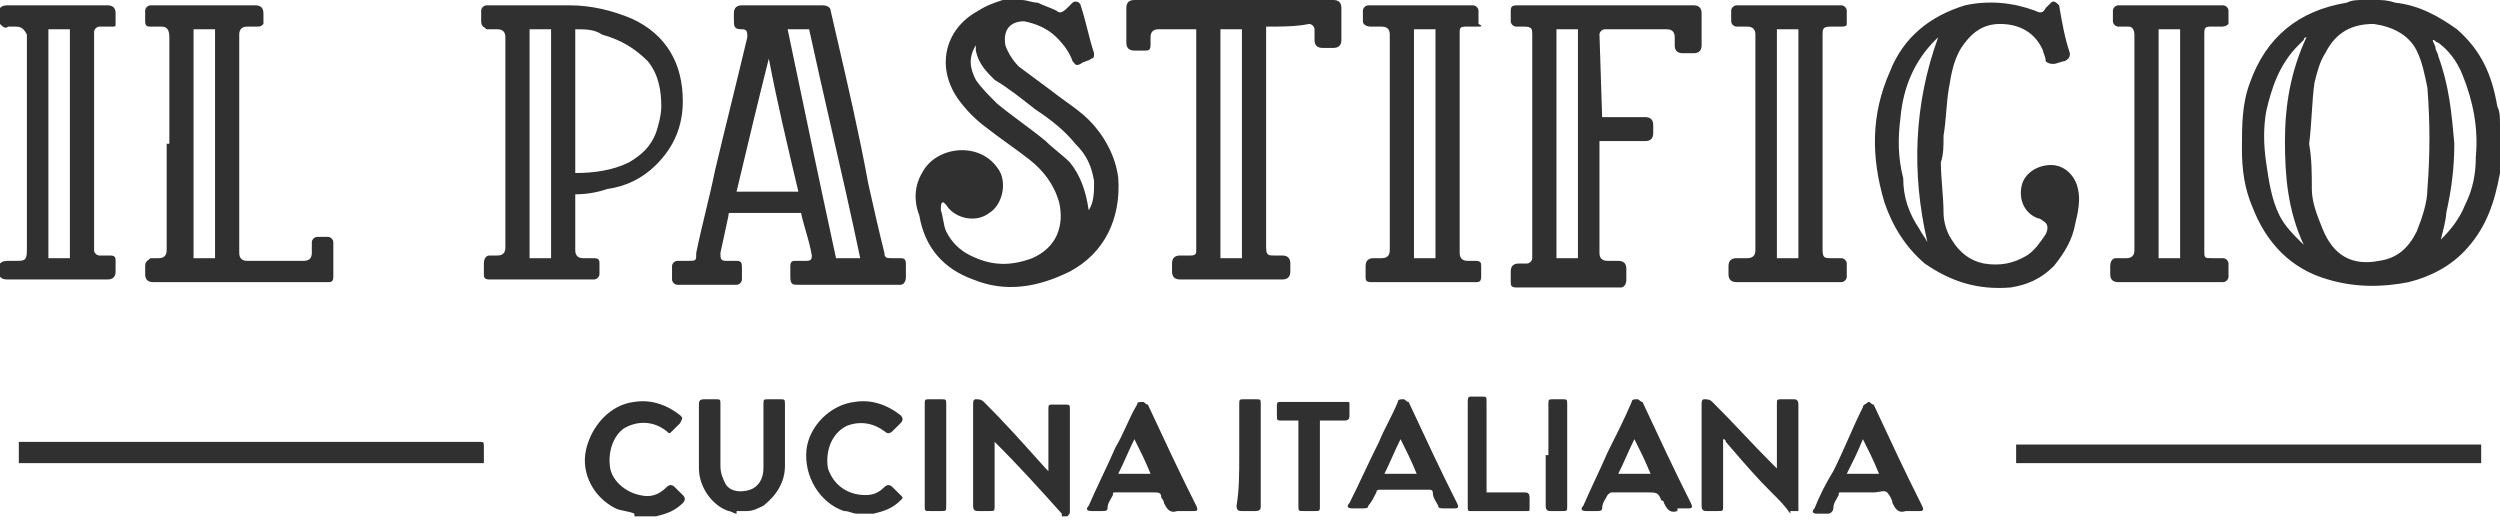
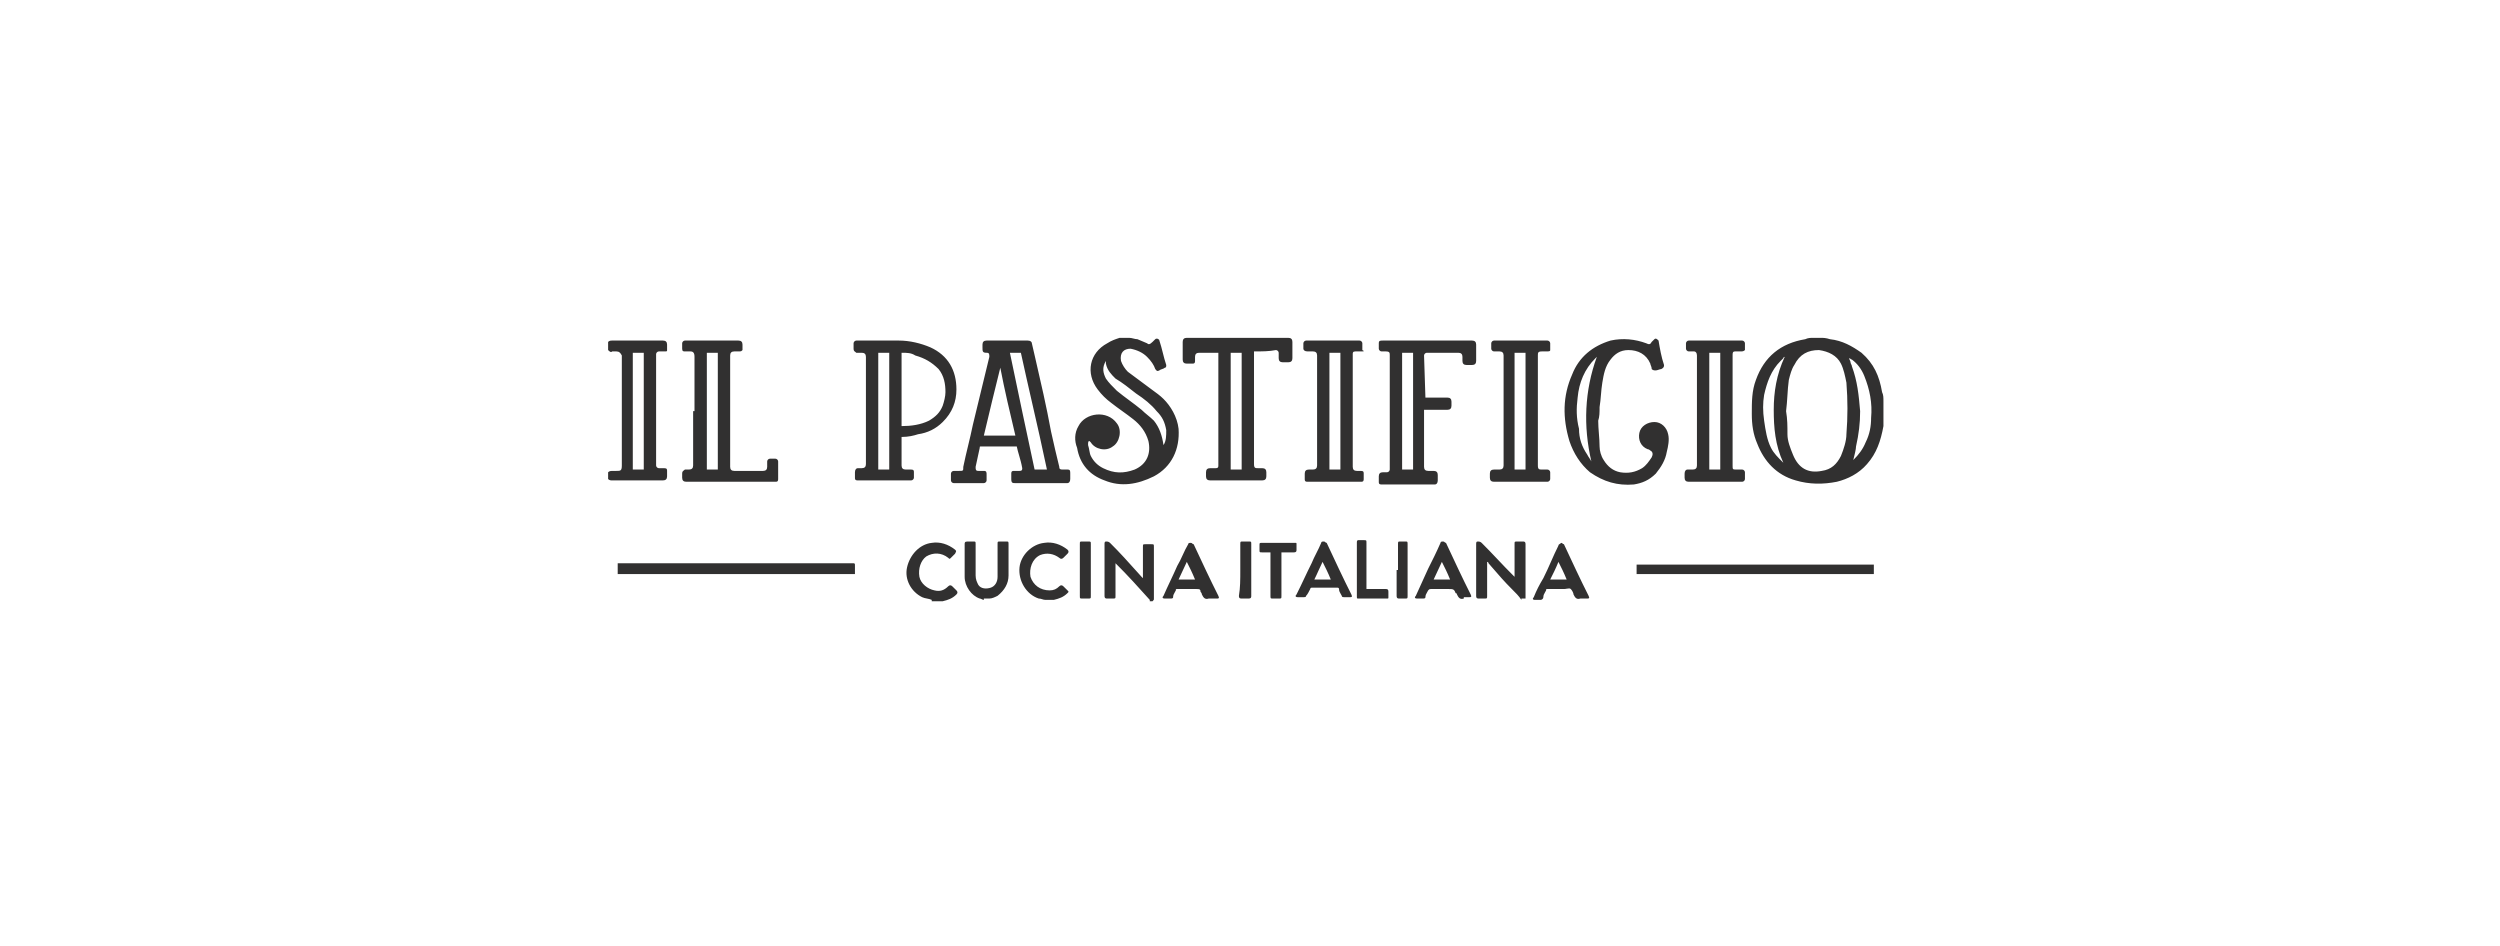
- <svg xmlns="http://www.w3.org/2000/svg" width="151" height="32" viewBox="0 0 151 32" fill="none">
-   <path fill-rule="evenodd" clip-rule="evenodd" d="M62.186 0.08C62.024 0.04 61.861 0 61.699 0H60.725H60.562C60.075 0.161 59.588 0.322 59.101 0.643C56.99 1.768 56.503 4.18 57.965 6.109C58.452 6.752 58.939 7.234 59.588 7.717C59.994 8.038 60.441 8.36 60.887 8.681C61.334 9.003 61.78 9.324 62.186 9.646C62.998 10.289 63.647 11.093 63.972 12.218C64.297 13.665 63.81 14.951 62.348 15.594C61.049 16.076 59.913 16.076 58.614 15.433C57.965 15.112 57.477 14.63 57.153 13.986C57.065 13.812 57.024 13.591 56.98 13.348C56.943 13.143 56.902 12.921 56.828 12.7C56.828 12.379 56.828 12.218 56.99 12.218L57.153 12.379C57.64 13.183 58.939 13.504 59.751 12.861C60.562 12.379 60.887 10.932 60.238 10.128C59.101 8.52 56.503 8.842 55.691 10.45C55.204 11.254 55.204 12.218 55.529 13.022C55.854 14.951 56.99 16.237 58.776 16.88C60.725 17.684 62.673 17.363 64.621 16.398C66.732 15.273 67.706 13.183 67.544 10.771C67.382 9.324 66.57 8.038 65.758 7.234C65.347 6.827 64.87 6.484 64.37 6.124C64.08 5.916 63.783 5.702 63.485 5.466L61.536 4.019C61.212 3.698 60.887 3.215 60.725 2.733C60.562 1.768 61.049 1.286 61.861 1.286C62.673 1.447 63.322 1.768 63.81 2.251C64.297 2.733 64.621 3.215 64.784 3.698C64.819 3.733 64.847 3.768 64.872 3.8C64.962 3.913 65.017 3.984 65.271 3.858C65.352 3.778 65.474 3.738 65.596 3.698C65.717 3.657 65.839 3.617 65.92 3.537C66.083 3.537 66.083 3.376 66.083 3.215C65.92 2.733 65.799 2.251 65.677 1.768C65.555 1.286 65.433 0.804 65.271 0.322C65.271 0.161 64.946 0 64.784 0.161L64.459 0.482C64.134 0.804 63.972 0.804 63.81 0.643C63.647 0.563 63.444 0.482 63.241 0.402C63.038 0.322 62.835 0.241 62.673 0.161C62.511 0.161 62.348 0.121 62.186 0.08ZM66.083 10.932C66.083 11.575 66.083 12.218 65.758 12.7C65.596 11.575 65.271 10.61 64.621 9.807C64.378 9.565 64.134 9.364 63.891 9.164L63.891 9.163C63.647 8.963 63.404 8.762 63.16 8.52C62.673 8.119 62.186 7.757 61.699 7.395L61.699 7.395C61.212 7.033 60.725 6.672 60.238 6.27C59.751 5.787 59.263 5.305 58.939 4.823C58.614 4.18 58.452 3.537 58.939 2.733V3.055C59.101 3.858 59.588 4.341 60.075 4.823C60.887 5.305 61.699 5.948 62.511 6.591C63.485 7.234 64.297 7.877 64.946 8.681C65.596 9.324 65.92 9.967 66.083 10.932ZM151 10.45V9.485V7.556C151 7.074 151 6.752 150.838 6.431C150.513 4.501 149.863 3.055 148.402 1.768C147.266 0.965 146.129 0.322 144.668 0.161C144.181 0 143.856 0 143.531 0H142.719C142.395 0 142.07 0 141.745 0.161C138.823 0.643 136.874 2.251 135.9 4.984C135.413 6.27 135.413 7.556 135.413 9.003C135.413 10.289 135.575 11.414 136.062 12.54C136.874 14.63 138.335 16.237 140.609 16.88C142.232 17.363 143.856 17.363 145.48 17.041C146.778 16.719 148.077 16.076 149.052 14.951C150.188 13.665 150.675 12.218 151 10.45ZM139.634 11.414C139.634 10.45 139.634 9.646 139.472 8.681C139.551 8.058 139.591 7.436 139.631 6.831L139.631 6.83L139.631 6.83L139.631 6.83L139.631 6.829L139.631 6.829L139.631 6.828L139.631 6.828C139.673 6.185 139.713 5.563 139.797 4.984C139.959 4.341 140.121 3.698 140.446 3.215C141.096 1.929 142.07 1.447 143.369 1.447C144.505 1.608 145.48 2.09 145.967 3.055C146.291 3.698 146.454 4.501 146.616 5.305C146.778 7.395 146.778 9.324 146.616 11.414C146.616 12.218 146.291 13.183 145.967 13.986C145.48 14.951 144.83 15.594 143.694 15.755C142.07 16.076 140.933 15.433 140.284 13.826L140.284 13.826C139.959 13.022 139.634 12.218 139.634 11.414ZM148.889 12.379C148.564 13.183 148.077 13.826 147.428 14.469C147.59 13.826 147.753 13.183 147.753 12.861C148.077 11.414 148.24 10.128 148.24 8.681C148.077 6.752 147.915 5.144 147.266 3.376C147.266 3.296 147.225 3.215 147.184 3.135C147.144 3.055 147.103 2.974 147.103 2.894C147.103 2.813 147.063 2.733 147.022 2.653L147.022 2.653C146.981 2.572 146.941 2.492 146.941 2.411C147.022 2.411 147.063 2.452 147.103 2.492C147.144 2.532 147.184 2.572 147.266 2.572C147.915 3.055 148.402 3.698 148.727 4.501C149.376 6.109 149.701 7.717 149.539 9.485C149.539 10.45 149.376 11.414 148.889 12.379ZM138.011 8.52C138.011 10.61 138.173 12.7 139.147 14.79C138.498 14.147 138.011 13.665 137.686 13.022C137.199 12.057 137.037 10.932 136.874 9.807C136.712 8.681 136.712 7.717 136.874 6.752C137.199 5.305 137.686 3.858 138.823 2.733L139.147 2.411C139.147 2.251 139.31 2.251 139.31 2.251C138.335 4.341 138.011 6.431 138.011 8.52ZM-3.05176e-05 0.482C0.162 0.322 0.325 0.322 0.487 0.322H6.495C6.819 0.322 6.982 0.482 6.982 0.804V1.447C6.982 1.608 6.982 1.608 6.657 1.608H6.008C5.845 1.608 5.683 1.768 5.683 1.929V2.09V14.951V15.112C5.683 15.273 5.845 15.433 6.008 15.433H6.657C6.982 15.433 6.982 15.594 6.982 15.755V16.398C6.982 16.719 6.819 16.88 6.495 16.88H1.137H0.487C0.325 16.88 0.162 16.88 -3.05176e-05 16.719V15.916C0.162 15.755 0.325 15.755 0.649 15.755H0.974C1.461 15.755 1.624 15.755 1.624 15.112V12.218V2.09C1.461 1.768 1.299 1.608 0.974 1.608H0.487C0.325 1.768 0.162 1.608 -3.05176e-05 1.447V0.482ZM2.923 15.594H4.221V1.768H2.923V15.594ZM64.134 31.027L64.134 31.027V31.188H64.459C64.621 31.027 64.621 31.027 64.621 30.867V29.098V24.758C64.621 24.597 64.621 24.517 64.581 24.477C64.541 24.436 64.46 24.436 64.297 24.436H63.647C63.484 24.436 63.403 24.436 63.363 24.477C63.323 24.517 63.323 24.597 63.323 24.758V28.294V28.455L63.16 28.294L62.771 27.861L62.771 27.861C61.63 26.588 60.593 25.431 59.426 24.275C59.264 24.115 59.101 24.115 58.939 24.115C58.776 24.115 58.776 24.275 58.776 24.436V28.134V30.545C58.776 30.867 58.939 30.867 59.101 30.867H59.751C60.075 30.867 60.075 30.867 60.075 30.545V27.008V26.687C61.537 28.134 62.835 29.581 64.134 31.027ZM108.135 31.027C107.811 30.545 107.486 30.224 106.999 29.741C106.148 28.899 105.422 28.057 104.603 27.108L104.603 27.108L104.348 26.813L104.239 26.687C104.239 26.687 104.239 26.526 104.076 26.526V26.687V30.545C104.076 30.705 104.076 30.786 104.036 30.826C103.996 30.867 103.914 30.867 103.752 30.867H103.102C102.94 30.867 102.777 30.867 102.777 30.545V28.134V24.436C102.777 24.275 102.777 24.115 102.94 24.115C103.102 24.115 103.264 24.115 103.427 24.275C104.076 24.918 104.685 25.561 105.294 26.204L105.294 26.204C105.903 26.848 106.512 27.491 107.161 28.134L107.324 28.294V27.973V24.436C107.324 24.115 107.324 24.115 107.648 24.115H108.298C108.46 24.115 108.623 24.115 108.623 24.436V30.545V30.867H108.135V31.027ZM44.245 30.947C44.326 30.987 44.407 31.027 44.488 31.027V30.867H45.138C45.462 30.867 45.787 30.706 46.112 30.545C46.924 29.902 47.411 29.098 47.411 28.134V25.079V24.436C47.411 24.276 47.411 24.195 47.37 24.155C47.33 24.115 47.249 24.115 47.086 24.115H46.437C46.274 24.115 46.192 24.115 46.152 24.155C46.112 24.195 46.112 24.276 46.112 24.436V28.294C46.112 28.938 45.787 29.42 45.3 29.581C44.813 29.741 44.163 29.741 43.839 29.259C43.676 28.938 43.514 28.616 43.514 28.134V24.436C43.514 24.276 43.514 24.195 43.474 24.155C43.433 24.115 43.352 24.115 43.189 24.115H42.54C42.215 24.115 42.215 24.275 42.215 24.436V28.294C42.215 29.42 43.027 30.545 44.001 30.867C44.082 30.867 44.163 30.907 44.245 30.947ZM51.795 31.027C51.632 31.027 51.511 30.987 51.389 30.947C51.267 30.907 51.145 30.867 50.983 30.867C49.522 30.384 48.547 28.777 48.71 27.169C48.872 25.722 50.171 24.436 51.632 24.275C52.606 24.114 53.581 24.436 54.392 25.079C54.555 25.24 54.555 25.401 54.392 25.561L53.905 26.044C53.743 26.204 53.581 26.204 53.418 26.044C52.769 25.561 51.957 25.401 51.145 25.722C50.171 26.204 49.846 27.33 50.009 28.294C50.333 29.259 51.145 29.902 52.282 29.902C52.769 29.902 53.093 29.741 53.418 29.42C53.581 29.259 53.743 29.259 53.905 29.42L54.392 29.902C54.474 29.982 54.514 30.023 54.514 30.063C54.514 30.103 54.474 30.143 54.392 30.224C53.905 30.706 53.418 30.867 52.769 31.027H52.606H51.795ZM37.75 30.867C37.953 30.907 38.156 30.947 38.318 31.027V31.188H39.455H39.617C40.267 31.027 40.754 30.867 41.241 30.384C41.403 30.224 41.403 30.063 41.241 29.902L40.754 29.42C40.591 29.259 40.429 29.259 40.267 29.42C39.779 29.902 39.292 30.063 38.643 29.902C37.831 29.741 37.019 29.098 36.857 28.294C36.695 27.33 37.019 26.365 37.669 25.883C38.481 25.401 39.455 25.401 40.267 26.044C40.429 26.204 40.429 26.204 40.591 26.044L41.078 25.561C41.173 25.374 41.213 25.296 41.197 25.231C41.185 25.185 41.146 25.146 41.078 25.079C40.267 24.436 39.292 24.114 38.318 24.275C36.857 24.436 35.72 25.722 35.396 27.169C35.071 28.616 35.883 30.063 37.182 30.706C37.344 30.786 37.547 30.826 37.75 30.867ZM48.385 12.861H45.3H44.163C44.001 12.861 44.001 12.861 44.001 13.022C43.92 13.424 43.839 13.785 43.758 14.147L43.758 14.147C43.676 14.509 43.595 14.871 43.514 15.273C43.514 15.594 43.514 15.755 43.839 15.755H44.488C44.813 15.755 44.813 15.916 44.813 16.237V16.88C44.813 17.041 44.651 17.202 44.488 17.202H40.916C40.754 17.202 40.591 17.041 40.591 16.88V16.076C40.591 15.916 40.754 15.755 40.916 15.755H41.566C42.053 15.755 42.053 15.755 42.053 15.273C42.215 14.469 42.418 13.625 42.621 12.781C42.824 11.937 43.027 11.093 43.189 10.289C43.514 8.923 43.838 7.597 44.163 6.271L44.163 6.27C44.488 4.943 44.813 3.617 45.138 2.251C45.138 1.929 45.138 1.768 44.813 1.768C44.326 1.768 44.326 1.608 44.326 1.125V0.804C44.326 0.482 44.488 0.322 44.813 0.322H46.112H49.684C50.008 0.322 50.171 0.482 50.171 0.643C50.298 1.195 50.424 1.743 50.55 2.289L50.552 2.295L50.552 2.297L50.553 2.299C51.234 5.244 51.897 8.111 52.444 11.093C52.769 12.54 53.093 13.986 53.418 15.273C53.418 15.594 53.581 15.594 53.905 15.594H54.392C54.717 15.594 54.717 15.755 54.717 16.076V16.719C54.717 17.041 54.555 17.202 54.392 17.202H53.256H48.222C47.898 17.202 47.735 17.202 47.735 16.719V16.076C47.735 15.755 47.898 15.755 48.06 15.755H48.71C49.034 15.755 49.034 15.594 49.034 15.433C48.943 14.89 48.8 14.398 48.664 13.929L48.664 13.929C48.558 13.564 48.456 13.213 48.385 12.861ZM47.573 1.768C48.547 6.431 49.521 11.093 50.496 15.594H51.957C51.408 12.967 50.807 10.339 50.213 7.741L50.213 7.741L50.213 7.74L50.213 7.739L50.213 7.739L50.213 7.739L50.213 7.739L50.213 7.738L50.213 7.738L50.213 7.738L50.212 7.737C49.753 5.726 49.297 3.732 48.872 1.768H47.573ZM46.437 3.537C45.787 6.109 45.138 8.842 44.488 11.575H48.222C47.573 8.842 46.924 6.109 46.437 3.537ZM34.746 12.057V11.736C35.558 11.736 36.208 11.575 36.695 11.414C37.831 11.253 38.805 10.771 39.617 9.967C40.754 8.842 41.241 7.556 41.241 6.109C41.241 3.858 40.267 2.09 38.156 1.125C37.019 0.643 35.72 0.322 34.422 0.322H29.388C29.226 0.322 29.063 0.482 29.063 0.643V1.286C29.063 1.521 29.15 1.585 29.261 1.665C29.301 1.694 29.345 1.725 29.388 1.768H30.038C30.362 1.768 30.525 1.929 30.525 2.251V7.395V14.951C30.525 15.273 30.362 15.433 30.038 15.433H29.55C29.388 15.433 29.226 15.594 29.226 15.916V16.559C29.226 16.719 29.226 16.88 29.55 16.88H35.883C36.045 16.88 36.208 16.719 36.208 16.559V15.916C36.208 15.755 36.208 15.594 35.883 15.594H35.233C34.908 15.594 34.746 15.433 34.746 15.112V12.057ZM34.746 10.45V1.768C35.396 1.768 35.883 1.768 36.37 2.09C37.506 2.411 38.318 2.894 39.13 3.698C39.779 4.501 39.942 5.466 39.942 6.431C39.942 6.913 39.779 7.556 39.617 8.038C39.292 8.842 38.805 9.324 37.993 9.807C37.019 10.289 35.883 10.45 34.746 10.45ZM31.986 1.768H33.285V15.594H31.986V1.768ZM117.228 9.807C117.228 10.289 117.269 10.811 117.309 11.334L117.309 11.334C117.35 11.857 117.39 12.379 117.39 12.861C117.39 13.343 117.553 13.986 117.877 14.469C118.364 15.273 119.014 15.755 119.826 15.916C120.8 16.076 121.612 15.916 122.424 15.433C122.911 15.112 123.235 14.63 123.56 14.147L123.56 14.147C123.723 13.826 123.723 13.504 123.398 13.343C123.398 13.343 123.235 13.183 123.073 13.183C122.261 12.861 121.937 12.057 122.099 11.254C122.261 10.45 123.073 9.967 123.885 9.967C124.697 9.967 125.346 10.61 125.509 11.414C125.671 12.057 125.509 12.861 125.346 13.504C125.184 14.469 124.697 15.273 124.047 16.076C123.235 16.88 122.424 17.202 121.449 17.363C119.501 17.523 117.877 17.041 116.254 15.916C115.117 14.951 114.305 13.665 113.818 12.218C113.006 9.485 113.006 6.913 114.143 4.341C114.955 2.251 116.578 0.965 118.689 0.322C120.151 4.40544e-06 121.612 0.161 122.911 0.643C123.235 0.804 123.398 0.804 123.56 0.482L123.885 0.161C124.047 4.39946e-06 124.21 0.161 124.372 0.322C124.534 1.286 124.697 2.251 125.021 3.215C125.021 3.376 125.021 3.537 124.697 3.698C124.616 3.698 124.494 3.738 124.372 3.778C124.25 3.818 124.128 3.858 124.047 3.858C123.885 3.858 123.723 3.858 123.56 3.698C123.56 3.509 123.504 3.376 123.458 3.266C123.426 3.188 123.398 3.121 123.398 3.055C122.911 1.929 121.937 1.447 120.8 1.447C119.826 1.447 119.176 1.929 118.689 2.572C118.04 3.376 117.877 4.341 117.715 5.305C117.634 5.787 117.593 6.27 117.553 6.752L117.553 6.752C117.512 7.234 117.471 7.717 117.39 8.199C117.39 8.842 117.39 9.324 117.228 9.807ZM117.066 2.251L116.903 2.411C115.604 3.698 114.955 5.305 114.792 7.074C114.63 8.36 114.63 9.485 114.955 10.771C114.955 11.896 115.28 12.861 115.929 13.826C116.01 13.986 116.091 14.107 116.172 14.227L116.173 14.228L116.173 14.228C116.254 14.348 116.335 14.469 116.416 14.63C115.442 10.45 115.604 6.27 117.066 2.251ZM97.744 7.074H96.77L96.608 2.09C96.608 1.929 96.77 1.768 96.932 1.768H97.419H100.667C100.991 1.768 101.154 1.929 101.154 2.251V2.733C101.154 3.054 101.316 3.215 101.641 3.215H102.29C102.615 3.215 102.777 3.054 102.777 2.733V0.804C102.777 0.482 102.615 0.322 102.29 0.322H100.18H91.737C91.412 0.322 91.249 0.322 91.249 0.643V1.286C91.249 1.447 91.412 1.608 91.574 1.608H92.061C92.548 1.608 92.548 1.768 92.548 2.09V15.433V15.594C92.548 15.755 92.386 15.916 92.224 15.916H91.737C91.412 15.916 91.249 16.076 91.249 16.398V17.041C91.249 17.202 91.249 17.363 91.574 17.363H97.906C98.069 17.363 98.231 17.202 98.231 16.88V16.237C98.231 15.916 98.069 15.755 97.744 15.755H97.095C96.77 15.755 96.608 15.594 96.608 15.273V8.842V8.52H96.932H99.368C99.692 8.52 99.855 8.36 99.855 8.038V7.556C99.855 7.234 99.692 7.074 99.368 7.074H97.744ZM94.01 1.768H95.308V15.594H94.01V1.768ZM76.474 1.608V1.768V14.951C76.474 15.433 76.636 15.433 76.961 15.433H77.448C77.773 15.433 77.936 15.594 77.936 15.916V16.398C77.936 16.719 77.773 16.88 77.448 16.88H75.338H71.278C70.954 16.88 70.791 16.719 70.791 16.398V15.916C70.791 15.594 70.954 15.433 71.278 15.433H71.928C72.253 15.433 72.253 15.273 72.253 15.112V14.951V1.929V1.768H72.09H69.98C69.655 1.768 69.492 1.929 69.492 2.251V2.733C69.492 3.055 69.33 3.055 69.168 3.055H68.518C68.194 3.055 68.031 2.894 68.031 2.572V0.482C68.031 0.161 68.194 0 68.518 0H80.533C80.858 0 81.02 0.161 81.02 0.482V2.411C81.02 2.733 80.858 2.894 80.533 2.894H79.884C79.559 2.894 79.397 2.733 79.397 2.411V1.768C79.397 1.608 79.234 1.447 79.072 1.447C78.26 1.608 77.448 1.608 76.474 1.608ZM73.714 15.594H75.013V1.768H73.714V15.594ZM10.229 2.251V8.681H10.067V15.112C10.067 15.433 9.904 15.594 9.58 15.594H9.092C9.049 15.637 9.005 15.669 8.965 15.698C8.855 15.778 8.768 15.841 8.768 16.076V16.559C8.768 16.88 8.93 17.041 9.255 17.041H16.074H19.809C19.971 17.041 20.133 17.041 20.133 16.719V14.63C20.133 14.469 19.971 14.308 19.809 14.308H19.159C18.997 14.308 18.834 14.469 18.834 14.63V15.273C18.834 15.594 18.672 15.755 18.347 15.755H14.938C14.613 15.755 14.45 15.594 14.45 15.273V10.771V2.09C14.45 1.768 14.613 1.608 14.938 1.608H15.425C15.749 1.608 15.749 1.608 15.912 1.447V0.804C15.912 0.482 15.749 0.322 15.425 0.322H9.904H9.092C8.93 0.322 8.768 0.482 8.768 0.643V1.286C8.768 1.608 8.93 1.608 9.092 1.608H9.742C10.067 1.608 10.229 1.768 10.229 2.251ZM12.989 15.594H11.69V1.768H12.989V15.594ZM88.165 8.681V15.273C88.165 15.594 88.327 15.755 88.652 15.755H89.139C89.463 15.755 89.463 15.916 89.463 16.076V16.719C89.463 17.041 89.301 17.041 89.139 17.041H82.806C82.482 17.041 82.482 16.88 82.482 16.719V16.076C82.482 15.755 82.644 15.594 82.969 15.594H83.456C83.781 15.594 83.943 15.433 83.943 15.112V2.733V2.09C83.943 1.768 83.781 1.608 83.456 1.608H82.806C82.482 1.608 82.319 1.447 82.319 1.286V0.643C82.319 0.482 82.482 0.322 82.644 0.322H88.976C89.139 0.322 89.301 0.482 89.301 0.643V1.447C89.626 1.608 89.463 1.608 89.139 1.608H88.489C88.165 1.608 88.165 1.768 88.165 1.929V8.681ZM86.703 1.768H85.404V15.594H86.703V1.768ZM110.084 15.112V8.681V2.09C110.084 1.768 110.084 1.608 110.571 1.608H111.058C111.383 1.608 111.545 1.608 111.545 1.447V0.643C111.545 0.482 111.383 0.322 111.22 0.322H104.888C104.726 0.322 104.563 0.482 104.563 0.643V1.286C104.563 1.447 104.726 1.608 104.888 1.608H105.538C105.862 1.608 106.025 1.768 106.025 2.09V15.112C106.025 15.433 105.862 15.594 105.538 15.594H104.888C104.563 15.594 104.401 15.755 104.401 16.076V16.559C104.401 16.88 104.563 17.041 104.888 17.041H111.058H111.22C111.383 17.041 111.545 16.88 111.545 16.719V15.916C111.545 15.755 111.383 15.594 111.22 15.594H110.571C110.246 15.594 110.084 15.594 110.084 15.112ZM107.324 1.768H108.623V15.594H107.324V1.768ZM133.14 8.681V15.112C133.14 15.352 133.14 15.473 133.2 15.533C133.261 15.594 133.383 15.594 133.627 15.594H134.276C134.439 15.594 134.601 15.755 134.601 15.916V16.719C134.601 16.88 134.439 17.041 134.276 17.041H134.114H127.944C127.619 17.041 127.457 16.88 127.457 16.559V16.076C127.457 15.755 127.619 15.594 127.782 15.594H128.431C128.756 15.594 128.918 15.433 128.918 15.112V2.09C128.918 1.768 128.756 1.608 128.594 1.608H127.944C127.782 1.608 127.619 1.447 127.619 1.286V0.643C127.619 0.482 127.782 0.322 127.944 0.322H134.276C134.439 0.322 134.601 0.482 134.601 0.643V1.447C134.439 1.608 134.276 1.608 134.114 1.608H133.465C133.14 1.608 133.14 1.768 133.14 2.09V8.681ZM130.38 15.594H131.679V1.768H130.38V15.594ZM1.137 26.687V27.973H29.226V27.008C29.226 26.687 29.226 26.687 28.901 26.687H1.299H1.137ZM149.863 26.848H121.774V27.973H149.863V26.848ZM100.504 30.384C100.667 30.706 100.829 31.027 101.316 30.867V30.706H101.966C102.128 30.706 102.29 30.706 102.128 30.384C101.154 28.455 100.18 26.365 99.205 24.275C99.124 24.275 99.084 24.235 99.043 24.195C99.002 24.155 98.962 24.115 98.881 24.115C98.718 24.115 98.556 24.115 98.556 24.275C98.069 25.401 97.582 26.365 97.095 27.33L97.095 27.33C96.851 27.892 96.608 28.415 96.364 28.938C96.12 29.46 95.877 29.983 95.633 30.545C95.471 30.706 95.471 30.867 95.796 30.867H96.445C96.608 30.867 96.77 30.867 96.77 30.706C96.77 30.471 96.857 30.321 96.967 30.132C97.008 30.063 97.051 29.988 97.095 29.902C97.188 29.81 97.228 29.77 97.275 29.754C97.311 29.741 97.35 29.741 97.419 29.741H99.53C100.017 29.741 100.18 29.741 100.342 30.224C100.504 30.224 100.504 30.384 100.504 30.384ZM98.231 27.571C98.394 27.209 98.556 26.848 98.718 26.526C99.043 27.169 99.368 27.812 99.692 28.616H97.744C97.906 28.294 98.069 27.933 98.231 27.571ZM115.117 30.867C114.63 31.027 114.468 30.706 114.305 30.384C114.305 30.224 114.143 29.902 113.981 29.741C113.876 29.637 113.703 29.668 113.507 29.702C113.399 29.721 113.284 29.741 113.169 29.741H111.22C111.139 29.741 111.098 29.741 111.078 29.762C111.058 29.782 111.058 29.822 111.058 29.902C111.015 29.988 110.971 30.062 110.931 30.131L110.931 30.132L110.931 30.132L110.931 30.132C110.82 30.321 110.733 30.471 110.733 30.706C110.733 30.867 110.571 31.027 110.409 31.027H109.759C109.434 31.027 109.434 30.867 109.597 30.706C109.921 29.902 110.246 29.259 110.733 28.455C111.058 27.812 111.342 27.169 111.626 26.526L111.626 26.526C111.91 25.883 112.195 25.24 112.519 24.597C112.519 24.497 112.581 24.459 112.667 24.407C112.72 24.375 112.782 24.337 112.844 24.275C112.925 24.275 112.966 24.316 113.006 24.356C113.047 24.396 113.088 24.436 113.169 24.436C114.143 26.526 115.117 28.616 116.091 30.545C116.254 30.867 116.091 30.867 115.929 30.867H115.117ZM112.519 26.526C112.195 27.33 111.87 27.973 111.545 28.616L111.545 28.616H113.493C113.169 27.812 112.844 27.169 112.519 26.526ZM70.304 30.384C70.467 30.706 70.629 31.027 71.116 30.867H72.09C72.253 30.867 72.415 30.867 72.253 30.545C71.279 28.616 70.305 26.526 69.33 24.437L69.33 24.436C69.249 24.436 69.208 24.396 69.168 24.356C69.127 24.316 69.087 24.275 69.005 24.275C68.843 24.275 68.681 24.275 68.681 24.436C68.437 24.838 68.234 25.28 68.031 25.722C67.828 26.164 67.625 26.606 67.382 27.008C67.138 27.571 66.854 28.174 66.57 28.777C66.286 29.38 66.002 29.982 65.758 30.545C65.596 30.706 65.596 30.867 65.92 30.867H66.57C66.732 30.867 66.895 30.867 66.895 30.706C66.895 30.471 66.982 30.321 67.092 30.132C67.132 30.063 67.176 29.988 67.219 29.902C67.219 29.822 67.219 29.782 67.24 29.762C67.26 29.741 67.3 29.741 67.382 29.741H69.655C69.98 29.741 70.142 29.741 70.142 30.063C70.142 30.063 70.304 30.224 70.304 30.384ZM68.031 27.571C68.194 27.209 68.356 26.848 68.518 26.526C68.843 27.169 69.168 27.812 69.493 28.616H67.544C67.707 28.294 67.869 27.933 68.031 27.571ZM84.593 29.581H83.293C83.293 29.581 83.131 29.581 83.131 29.741L83.131 29.741C82.969 30.063 82.806 30.384 82.644 30.545C82.644 30.706 82.482 30.706 82.319 30.706H81.67C81.345 30.706 81.345 30.545 81.507 30.384C81.832 29.741 82.116 29.138 82.4 28.536C82.685 27.933 82.969 27.33 83.293 26.687C83.456 26.285 83.659 25.883 83.862 25.481L83.862 25.481C84.065 25.079 84.268 24.677 84.43 24.275C84.43 24.115 84.593 24.115 84.755 24.115C84.836 24.115 84.877 24.155 84.917 24.195C84.958 24.235 84.998 24.275 85.08 24.275L85.08 24.276C86.054 26.366 87.028 28.455 88.002 30.384C88.165 30.706 88.002 30.706 87.84 30.706H87.19C87.028 30.706 86.866 30.706 86.866 30.545C86.822 30.459 86.779 30.385 86.738 30.316L86.738 30.315L86.738 30.315C86.628 30.126 86.541 29.977 86.541 29.741C86.541 29.581 86.379 29.581 86.379 29.581H84.593ZM84.593 26.526C84.43 26.848 84.268 27.209 84.105 27.571C83.943 27.933 83.781 28.294 83.618 28.616H85.567C85.242 27.812 84.917 27.169 84.593 26.526L84.593 26.526ZM77.448 25.401H78.423V25.561V30.545C78.423 30.705 78.423 30.786 78.463 30.826C78.503 30.867 78.584 30.867 78.747 30.867H79.397C79.56 30.867 79.641 30.867 79.681 30.826C79.722 30.786 79.722 30.705 79.722 30.545V25.722V25.401H81.183C81.508 25.401 81.508 25.24 81.508 25.079V24.436C81.508 24.356 81.508 24.316 81.487 24.296C81.467 24.275 81.427 24.275 81.345 24.275H81.183H77.448C77.285 24.275 77.204 24.275 77.164 24.316C77.124 24.356 77.124 24.437 77.124 24.597V25.079C77.124 25.239 77.124 25.32 77.164 25.36C77.204 25.401 77.285 25.401 77.448 25.401ZM89.788 29.741H90.438H92.061C92.224 29.741 92.386 29.741 92.386 30.063V30.706C92.386 30.786 92.386 30.826 92.366 30.846C92.346 30.867 92.305 30.867 92.224 30.867H88.814C88.751 30.867 88.712 30.867 88.689 30.848C88.652 30.818 88.652 30.742 88.652 30.545V24.275C88.652 24.115 88.652 23.954 88.814 23.954H89.463C89.788 23.954 89.788 23.954 89.788 24.275V28.938V29.741ZM74.85 24.436V27.491V27.491C74.85 28.616 74.85 29.581 74.688 30.545C74.688 30.867 74.85 30.867 75.013 30.867H75.825C76.149 30.867 76.149 30.706 76.149 30.545V29.259V24.436C76.149 24.276 76.149 24.195 76.109 24.155C76.069 24.115 75.988 24.115 75.825 24.115H75.175C75.012 24.115 74.931 24.115 74.891 24.155C74.85 24.195 74.85 24.276 74.85 24.436ZM93.523 27.491V24.436C93.523 24.276 93.523 24.195 93.563 24.155C93.603 24.115 93.684 24.115 93.847 24.115H94.334C94.497 24.115 94.579 24.115 94.619 24.155C94.659 24.195 94.659 24.276 94.659 24.436V28.134V30.545C94.659 30.705 94.659 30.786 94.619 30.826C94.579 30.867 94.497 30.867 94.334 30.867H93.685C93.523 30.867 93.36 30.867 93.36 30.545V27.491H93.523ZM55.854 24.436V27.491V30.545C55.854 30.705 55.854 30.786 55.894 30.826C55.934 30.867 56.016 30.867 56.178 30.867H56.828C57.153 30.867 57.153 30.867 57.153 30.545V25.722V24.436C57.153 24.115 57.153 24.115 56.828 24.115H56.178C56.016 24.115 55.934 24.115 55.894 24.155C55.854 24.195 55.854 24.276 55.854 24.436Z" fill="#313030" />
+ <svg xmlns="http://www.w3.org/2000/svg" width="296" height="112" viewBox="0 0 296 112" fill="none">
+   <path fill-rule="evenodd" clip-rule="evenodd" d="M134.186 40.08C134.024 40.04 133.861 40 133.699 40H132.725H132.562C132.075 40.161 131.588 40.322 131.101 40.643C128.99 41.768 128.503 44.18 129.964 46.109C130.452 46.752 130.939 47.234 131.588 47.717C131.994 48.038 132.441 48.36 132.887 48.681C133.334 49.003 133.78 49.324 134.186 49.646C134.998 50.289 135.647 51.093 135.972 52.218C136.297 53.665 135.81 54.951 134.348 55.594C133.049 56.076 131.913 56.076 130.614 55.433C129.964 55.112 129.477 54.63 129.153 53.986C129.065 53.812 129.024 53.591 128.98 53.348C128.943 53.143 128.902 52.922 128.828 52.7C128.828 52.379 128.828 52.218 128.99 52.218L129.153 52.379C129.64 53.183 130.939 53.504 131.75 52.861C132.562 52.379 132.887 50.932 132.238 50.128C131.101 48.52 128.503 48.842 127.691 50.45C127.204 51.254 127.204 52.218 127.529 53.022C127.854 54.951 128.99 56.237 130.776 56.88C132.725 57.684 134.673 57.362 136.621 56.398C138.732 55.273 139.706 53.183 139.544 50.771C139.382 49.324 138.57 48.038 137.758 47.234C137.347 46.827 136.87 46.484 136.37 46.124C136.08 45.916 135.783 45.702 135.485 45.466L133.537 44.019C133.212 43.698 132.887 43.215 132.725 42.733C132.562 41.768 133.049 41.286 133.861 41.286C134.673 41.447 135.323 41.768 135.81 42.251C136.297 42.733 136.621 43.215 136.784 43.698C136.819 43.733 136.847 43.768 136.872 43.8C136.962 43.913 137.017 43.984 137.271 43.858C137.352 43.778 137.474 43.738 137.596 43.698C137.717 43.657 137.839 43.617 137.92 43.537C138.083 43.537 138.083 43.376 138.083 43.215C137.92 42.733 137.799 42.251 137.677 41.768C137.555 41.286 137.433 40.804 137.271 40.322C137.271 40.161 136.946 40 136.784 40.161L136.459 40.482C136.134 40.804 135.972 40.804 135.81 40.643C135.647 40.563 135.444 40.482 135.241 40.402C135.038 40.322 134.835 40.241 134.673 40.161C134.511 40.161 134.348 40.121 134.186 40.08ZM138.083 50.932C138.083 51.575 138.083 52.218 137.758 52.7C137.596 51.575 137.271 50.61 136.621 49.807C136.378 49.565 136.134 49.364 135.891 49.163L135.891 49.163C135.647 48.962 135.404 48.762 135.16 48.52C134.673 48.119 134.186 47.757 133.699 47.395L133.699 47.395C133.212 47.033 132.725 46.672 132.238 46.27C131.75 45.788 131.263 45.305 130.939 44.823C130.614 44.18 130.452 43.537 130.939 42.733V43.054C131.101 43.858 131.588 44.341 132.075 44.823C132.887 45.305 133.699 45.948 134.511 46.591C135.485 47.234 136.297 47.877 136.946 48.681C137.596 49.324 137.92 49.967 138.083 50.932ZM223 50.45V49.485V47.556C223 47.074 223 46.752 222.838 46.431C222.513 44.501 221.863 43.054 220.402 41.768C219.266 40.965 218.129 40.322 216.668 40.161C216.181 40 215.856 40 215.531 40H214.719C214.395 40 214.07 40 213.745 40.161C210.823 40.643 208.874 42.251 207.9 44.984C207.413 46.27 207.413 47.556 207.413 49.003C207.413 50.289 207.575 51.414 208.062 52.54C208.874 54.63 210.335 56.237 212.609 56.88C214.232 57.362 215.856 57.362 217.48 57.041C218.778 56.719 220.077 56.076 221.052 54.951C222.188 53.665 222.675 52.218 223 50.45ZM211.634 51.414C211.634 50.45 211.634 49.646 211.472 48.681C211.551 48.059 211.591 47.436 211.631 46.831L211.631 46.831L211.631 46.83L211.631 46.83L211.631 46.829L211.631 46.829L211.631 46.828L211.631 46.828C211.673 46.185 211.713 45.563 211.797 44.984C211.959 44.341 212.121 43.698 212.446 43.215C213.096 41.929 214.07 41.447 215.369 41.447C216.505 41.608 217.48 42.09 217.967 43.054C218.291 43.698 218.454 44.501 218.616 45.305C218.778 47.395 218.778 49.324 218.616 51.414C218.616 52.218 218.291 53.183 217.967 53.986C217.48 54.951 216.83 55.594 215.694 55.755C214.07 56.076 212.933 55.433 212.284 53.826L212.284 53.826C211.959 53.022 211.634 52.218 211.634 51.414ZM220.889 52.379C220.564 53.183 220.077 53.826 219.428 54.469L219.428 54.468C219.59 53.825 219.753 53.183 219.753 52.861C220.077 51.414 220.24 50.128 220.24 48.681C220.077 46.752 219.915 45.144 219.266 43.376C219.266 43.296 219.225 43.215 219.184 43.135C219.144 43.054 219.103 42.974 219.103 42.894C219.103 42.813 219.063 42.733 219.022 42.653L219.022 42.653C218.981 42.572 218.941 42.492 218.941 42.411C219.022 42.411 219.063 42.452 219.103 42.492C219.144 42.532 219.184 42.572 219.266 42.572C219.915 43.054 220.402 43.698 220.727 44.501C221.376 46.109 221.701 47.717 221.539 49.485C221.539 50.45 221.376 51.414 220.889 52.379ZM210.011 48.52C210.011 50.61 210.173 52.7 211.147 54.79C210.498 54.147 210.011 53.665 209.686 53.022C209.199 52.057 209.037 50.932 208.874 49.807C208.712 48.681 208.712 47.717 208.874 46.752C209.199 45.305 209.686 43.858 210.823 42.733L211.147 42.411C211.147 42.251 211.31 42.251 211.31 42.251C210.335 44.341 210.011 46.431 210.011 48.52ZM72 40.482C72.162 40.322 72.325 40.322 72.487 40.322H78.495C78.819 40.322 78.982 40.482 78.982 40.804V41.447C78.982 41.608 78.982 41.608 78.657 41.608H78.007C77.845 41.608 77.683 41.768 77.683 41.929V42.09V54.951V55.112C77.683 55.273 77.845 55.433 78.007 55.433H78.657C78.982 55.433 78.982 55.594 78.982 55.755V56.398C78.982 56.719 78.819 56.88 78.495 56.88H73.136H72.487C72.325 56.88 72.162 56.88 72 56.719V55.916C72.162 55.755 72.325 55.755 72.649 55.755H72.974C73.461 55.755 73.624 55.755 73.624 55.112V52.218V42.09C73.461 41.768 73.299 41.608 72.974 41.608H72.487C72.325 41.768 72.162 41.608 72 41.447V40.482ZM74.923 55.594H76.222V41.768H74.923V55.594ZM136.134 71.027L136.134 71.027V71.188H136.459C136.622 71.027 136.622 71.027 136.622 70.867V69.098V64.758C136.622 64.597 136.622 64.517 136.581 64.477C136.541 64.436 136.46 64.436 136.297 64.436H135.647C135.484 64.436 135.403 64.436 135.363 64.477C135.323 64.517 135.323 64.597 135.323 64.758V68.294V68.455L135.16 68.294L134.771 67.861L134.771 67.861C133.63 66.588 132.594 65.431 131.426 64.275C131.263 64.115 131.101 64.115 130.939 64.115C130.776 64.115 130.776 64.275 130.776 64.436V68.134V70.545C130.776 70.867 130.939 70.867 131.101 70.867H131.751C132.075 70.867 132.075 70.867 132.075 70.545V67.008V66.687C133.537 68.134 134.835 69.581 136.134 71.027ZM180.135 71.027C179.811 70.545 179.486 70.224 178.999 69.741C178.148 68.899 177.422 68.057 176.603 67.108L176.603 67.108L176.348 66.813L176.239 66.687C176.239 66.687 176.239 66.526 176.076 66.526V66.687V70.545C176.076 70.705 176.076 70.786 176.036 70.826C175.996 70.867 175.914 70.867 175.752 70.867H175.102C174.94 70.867 174.777 70.867 174.777 70.545V68.134V64.436C174.777 64.275 174.777 64.115 174.94 64.115C175.102 64.115 175.264 64.115 175.427 64.275C176.076 64.918 176.685 65.561 177.294 66.204L177.294 66.204C177.903 66.848 178.512 67.491 179.161 68.134L179.324 68.294V67.973V64.436C179.324 64.115 179.324 64.115 179.648 64.115H180.298C180.46 64.115 180.623 64.115 180.623 64.436V70.545V70.867H180.135V71.027ZM116.245 70.947C116.326 70.987 116.407 71.027 116.488 71.027V70.867H117.138C117.462 70.867 117.787 70.706 118.112 70.545C118.924 69.902 119.411 69.098 119.411 68.134V65.079V64.436C119.411 64.276 119.411 64.195 119.371 64.155C119.33 64.115 119.249 64.115 119.086 64.115H118.437C118.274 64.115 118.192 64.115 118.152 64.155C118.112 64.195 118.112 64.276 118.112 64.436V68.294C118.112 68.938 117.787 69.42 117.3 69.581C116.813 69.741 116.163 69.741 115.839 69.259C115.676 68.938 115.514 68.616 115.514 68.134V64.436C115.514 64.276 115.514 64.195 115.474 64.155C115.433 64.115 115.352 64.115 115.189 64.115H114.54C114.215 64.115 114.215 64.275 114.215 64.436V68.294C114.215 69.42 115.027 70.545 116.001 70.867C116.082 70.867 116.163 70.907 116.245 70.947ZM123.795 71.027C123.632 71.027 123.51 70.987 123.389 70.947C123.267 70.907 123.145 70.867 122.983 70.867C121.521 70.384 120.547 68.777 120.71 67.169C120.872 65.722 122.171 64.436 123.632 64.275C124.606 64.115 125.581 64.436 126.392 65.079C126.555 65.24 126.555 65.401 126.392 65.561L125.905 66.044C125.743 66.204 125.581 66.204 125.418 66.044C124.769 65.561 123.957 65.401 123.145 65.722C122.171 66.204 121.846 67.33 122.009 68.294C122.333 69.259 123.145 69.902 124.282 69.902C124.769 69.902 125.094 69.741 125.418 69.42C125.581 69.259 125.743 69.259 125.905 69.42L126.392 69.902C126.474 69.982 126.514 70.023 126.514 70.063C126.514 70.103 126.474 70.143 126.392 70.224C125.905 70.706 125.418 70.867 124.769 71.027H124.606H123.795ZM109.75 70.867C109.953 70.907 110.156 70.947 110.318 71.027V71.188H111.455H111.617C112.267 71.027 112.754 70.867 113.241 70.384C113.403 70.224 113.403 70.063 113.241 69.902L112.754 69.42C112.591 69.259 112.429 69.259 112.267 69.42C111.78 69.902 111.292 70.063 110.643 69.902C109.831 69.741 109.019 69.098 108.857 68.294C108.695 67.33 109.019 66.365 109.669 65.883C110.481 65.401 111.455 65.401 112.267 66.044C112.429 66.204 112.429 66.204 112.591 66.044L113.078 65.561C113.173 65.374 113.213 65.296 113.197 65.231C113.185 65.185 113.146 65.146 113.078 65.079C112.267 64.436 111.292 64.115 110.318 64.275C108.857 64.436 107.72 65.722 107.396 67.169C107.071 68.616 107.883 70.063 109.182 70.706C109.344 70.786 109.547 70.826 109.75 70.867ZM120.385 52.861H117.3H116.163C116.001 52.861 116.001 52.861 116.001 53.022C115.92 53.424 115.839 53.785 115.757 54.147L115.757 54.147C115.676 54.509 115.595 54.871 115.514 55.273C115.514 55.594 115.514 55.755 115.839 55.755H116.488C116.813 55.755 116.813 55.916 116.813 56.237V56.88C116.813 57.041 116.65 57.202 116.488 57.202H112.916C112.754 57.202 112.591 57.041 112.591 56.88V56.076C112.591 55.916 112.754 55.755 112.916 55.755H113.566C113.81 55.755 113.932 55.755 113.992 55.694C114.053 55.633 114.053 55.513 114.053 55.273C114.215 54.469 114.418 53.625 114.621 52.781C114.824 51.937 115.027 51.093 115.189 50.289C115.514 48.923 115.838 47.597 116.163 46.271L116.163 46.27C116.488 44.944 116.813 43.617 117.138 42.251C117.138 41.929 117.138 41.768 116.813 41.768C116.326 41.768 116.326 41.608 116.326 41.125V40.804C116.326 40.482 116.488 40.322 116.813 40.322H118.112H121.684C122.009 40.322 122.171 40.482 122.171 40.643C122.297 41.194 122.424 41.742 122.55 42.286L122.551 42.293L122.552 42.297L122.553 42.298C123.234 45.244 123.897 48.111 124.444 51.093C124.769 52.54 125.093 53.986 125.418 55.273C125.418 55.594 125.581 55.594 125.905 55.594H126.392C126.717 55.594 126.717 55.755 126.717 56.076V56.719C126.717 57.041 126.555 57.202 126.392 57.202H125.256H120.223C119.898 57.202 119.735 57.202 119.735 56.719V56.076C119.735 55.755 119.898 55.755 120.06 55.755H120.71C121.034 55.755 121.034 55.594 121.034 55.433C120.943 54.89 120.8 54.398 120.664 53.929L120.664 53.929C120.558 53.564 120.456 53.212 120.385 52.861ZM119.573 41.768C120.547 46.431 121.521 51.093 122.496 55.594H123.957C123.408 52.966 122.807 50.337 122.213 47.738L122.213 47.737L122.213 47.737L122.212 47.737L122.212 47.736C121.753 45.725 121.297 43.731 120.872 41.768H119.573ZM116.488 51.574L116.488 51.574L116.488 51.575H120.223L120.222 51.575L120.222 51.575C119.573 48.842 118.924 46.109 118.436 43.537C117.787 46.109 117.138 48.841 116.488 51.574ZM106.746 52.057V51.736C107.558 51.736 108.207 51.575 108.695 51.414C109.831 51.253 110.805 50.771 111.617 49.967C112.754 48.842 113.241 47.556 113.241 46.109C113.241 43.858 112.267 42.09 110.156 41.125C109.019 40.643 107.72 40.322 106.421 40.322H101.388C101.226 40.322 101.063 40.482 101.063 40.643V41.286C101.063 41.522 101.15 41.584 101.261 41.664C101.301 41.694 101.345 41.725 101.388 41.768H102.038C102.362 41.768 102.525 41.929 102.525 42.251V47.395V54.951C102.525 55.273 102.362 55.433 102.038 55.433H101.55C101.388 55.433 101.226 55.594 101.226 55.916V56.559C101.226 56.719 101.226 56.88 101.55 56.88H107.883C108.045 56.88 108.207 56.719 108.207 56.559V55.916C108.207 55.755 108.207 55.594 107.883 55.594H107.233C106.909 55.594 106.746 55.433 106.746 55.112V52.057ZM106.746 50.45V41.768C107.396 41.768 107.883 41.768 108.37 42.09C109.506 42.411 110.318 42.894 111.13 43.698C111.78 44.501 111.942 45.466 111.942 46.431C111.942 46.913 111.78 47.556 111.617 48.038C111.292 48.842 110.805 49.324 109.993 49.807C109.019 50.289 107.883 50.45 106.746 50.45ZM103.986 41.768H105.285V55.594H103.986V41.768ZM189.228 49.807C189.228 50.289 189.269 50.811 189.309 51.334L189.309 51.334C189.35 51.856 189.39 52.379 189.39 52.861C189.39 53.343 189.553 53.986 189.877 54.469C190.364 55.273 191.014 55.755 191.826 55.916C192.8 56.076 193.612 55.916 194.424 55.433C194.911 55.112 195.235 54.63 195.56 54.147L195.56 54.147C195.723 53.826 195.723 53.504 195.398 53.343C195.398 53.343 195.235 53.183 195.073 53.183C194.261 52.861 193.937 52.057 194.099 51.254C194.261 50.45 195.073 49.967 195.885 49.967C196.697 49.967 197.346 50.61 197.509 51.414C197.671 52.057 197.509 52.861 197.346 53.504C197.184 54.469 196.697 55.273 196.047 56.076C195.235 56.88 194.424 57.202 193.449 57.362C191.501 57.523 189.877 57.041 188.254 55.916C187.117 54.951 186.305 53.665 185.818 52.218C185.006 49.485 185.006 46.913 186.143 44.341C186.955 42.251 188.578 40.965 190.689 40.322C192.151 40 193.612 40.161 194.911 40.643C195.235 40.804 195.398 40.804 195.56 40.482L195.885 40.161C196.047 40 196.21 40.161 196.372 40.322C196.534 41.286 196.697 42.251 197.021 43.215C197.021 43.376 197.021 43.537 196.697 43.698C196.616 43.698 196.494 43.738 196.372 43.778C196.25 43.818 196.128 43.858 196.047 43.858C195.885 43.858 195.723 43.858 195.56 43.698C195.56 43.509 195.504 43.376 195.458 43.266C195.426 43.188 195.398 43.121 195.398 43.054C194.911 41.929 193.937 41.447 192.8 41.447C191.826 41.447 191.176 41.929 190.689 42.572C190.04 43.376 189.877 44.341 189.715 45.305C189.634 45.788 189.593 46.27 189.553 46.752L189.553 46.752C189.512 47.235 189.471 47.717 189.39 48.199C189.39 48.842 189.39 49.324 189.228 49.807ZM189.066 42.251L188.903 42.411C187.604 43.698 186.955 45.305 186.792 47.074C186.63 48.36 186.63 49.485 186.955 50.771C186.955 51.897 187.28 52.861 187.929 53.826C188.01 53.986 188.091 54.107 188.172 54.227L188.173 54.228L188.173 54.228C188.254 54.348 188.335 54.469 188.416 54.63C187.442 50.45 187.604 46.27 189.066 42.251ZM169.744 47.074H168.77L168.607 42.09C168.607 41.929 168.77 41.768 168.932 41.768H169.419H172.667C172.991 41.768 173.154 41.929 173.154 42.251V42.733C173.154 43.054 173.316 43.215 173.641 43.215H174.29C174.615 43.215 174.777 43.054 174.777 42.733V40.804C174.777 40.482 174.615 40.322 174.29 40.322H172.18H163.737C163.412 40.322 163.249 40.322 163.249 40.643V41.286C163.249 41.447 163.412 41.608 163.574 41.608H164.061C164.548 41.608 164.548 41.768 164.548 42.09V55.433V55.594C164.548 55.755 164.386 55.916 164.224 55.916H163.737C163.412 55.916 163.249 56.076 163.249 56.398V57.041C163.249 57.202 163.249 57.362 163.574 57.362H169.906C170.069 57.362 170.231 57.202 170.231 56.88V56.237C170.231 55.916 170.069 55.755 169.744 55.755H169.095C168.77 55.755 168.607 55.594 168.607 55.273V48.842V48.52H168.932H171.368C171.692 48.52 171.855 48.36 171.855 48.038V47.556C171.855 47.234 171.692 47.074 171.368 47.074H169.744ZM166.01 41.768H167.309V55.594H166.01V41.768ZM148.474 41.608V41.768V54.951C148.474 55.433 148.637 55.433 148.961 55.433H149.448C149.773 55.433 149.935 55.594 149.935 55.916V56.398C149.935 56.719 149.773 56.88 149.448 56.88H147.338H143.278C142.954 56.88 142.791 56.719 142.791 56.398V55.916C142.791 55.594 142.954 55.433 143.278 55.433H143.928C144.253 55.433 144.253 55.273 144.253 55.112V54.951V41.929V41.768H144.09H141.98C141.655 41.768 141.492 41.929 141.492 42.251V42.733C141.492 43.054 141.33 43.054 141.168 43.054H140.518C140.194 43.054 140.031 42.894 140.031 42.572V40.482C140.031 40.161 140.194 40 140.518 40H152.533C152.858 40 153.02 40.161 153.02 40.482V42.411C153.02 42.733 152.858 42.894 152.533 42.894H151.884C151.559 42.894 151.397 42.733 151.397 42.411V41.768C151.397 41.608 151.234 41.447 151.072 41.447C150.26 41.608 149.448 41.608 148.474 41.608ZM145.714 55.594H147.013V41.768H145.714V55.594ZM82.229 42.251V48.681H82.067V55.112C82.067 55.433 81.904 55.594 81.58 55.594H81.093C81.049 55.637 81.005 55.669 80.965 55.698C80.855 55.778 80.768 55.841 80.768 56.076V56.559C80.768 56.88 80.93 57.041 81.255 57.041H88.074H91.809C91.971 57.041 92.133 57.041 92.133 56.719V54.63C92.133 54.469 91.971 54.308 91.809 54.308H91.159C90.997 54.308 90.834 54.469 90.834 54.63V55.273C90.834 55.594 90.672 55.755 90.347 55.755H86.938C86.613 55.755 86.451 55.594 86.451 55.273V50.771V42.09C86.451 41.768 86.613 41.608 86.938 41.608H87.425C87.612 41.608 87.691 41.608 87.756 41.577C87.803 41.554 87.843 41.515 87.912 41.447V40.804C87.912 40.482 87.749 40.322 87.425 40.322H81.904H81.093C80.93 40.322 80.768 40.482 80.768 40.643V41.286C80.768 41.608 80.93 41.608 81.093 41.608H81.742C82.067 41.608 82.229 41.768 82.229 42.251ZM84.989 55.594H83.69V41.768H84.989V55.594ZM160.165 48.681V55.273C160.165 55.594 160.327 55.755 160.652 55.755H161.139C161.463 55.755 161.463 55.916 161.463 56.076V56.719C161.463 57.041 161.301 57.041 161.139 57.041H154.806C154.482 57.041 154.482 56.88 154.482 56.719V56.076C154.482 55.755 154.644 55.594 154.969 55.594H155.456C155.781 55.594 155.943 55.433 155.943 55.112V42.733V42.09C155.943 41.768 155.781 41.608 155.456 41.608H154.806C154.482 41.608 154.319 41.447 154.319 41.286V40.643C154.319 40.482 154.482 40.322 154.644 40.322H160.976C161.139 40.322 161.301 40.482 161.301 40.643V41.447C161.626 41.608 161.463 41.608 161.139 41.608H160.489C160.165 41.608 160.165 41.768 160.165 41.929V48.681ZM158.703 41.768H157.404V55.594H158.703V41.768ZM182.084 55.112V48.681V42.09C182.084 41.768 182.084 41.608 182.571 41.608H183.058C183.383 41.608 183.545 41.608 183.545 41.447V40.643C183.545 40.482 183.383 40.322 183.22 40.322H176.888C176.726 40.322 176.563 40.482 176.563 40.643V41.286C176.563 41.447 176.726 41.608 176.888 41.608H177.538C177.862 41.608 178.025 41.768 178.025 42.09V55.112C178.025 55.433 177.862 55.594 177.538 55.594H176.888C176.563 55.594 176.401 55.755 176.401 56.076V56.559C176.401 56.88 176.563 57.041 176.888 57.041H183.058H183.22C183.383 57.041 183.545 56.88 183.545 56.719V55.916C183.545 55.755 183.383 55.594 183.22 55.594H182.571C182.246 55.594 182.084 55.594 182.084 55.112ZM179.324 41.768H180.623V55.594H179.324V41.768ZM205.14 48.681V55.112C205.14 55.352 205.14 55.473 205.2 55.533C205.261 55.594 205.383 55.594 205.627 55.594H206.276C206.439 55.594 206.601 55.755 206.601 55.916V56.719C206.601 56.88 206.439 57.041 206.276 57.041H206.114H199.944C199.619 57.041 199.457 56.88 199.457 56.559V56.076C199.457 55.755 199.619 55.594 199.782 55.594H200.431C200.756 55.594 200.918 55.433 200.918 55.112V42.09C200.918 41.768 200.756 41.608 200.594 41.608H199.944C199.782 41.608 199.619 41.447 199.619 41.286V40.643C199.619 40.482 199.782 40.322 199.944 40.322H206.276C206.439 40.322 206.601 40.482 206.601 40.643V41.447C206.439 41.608 206.276 41.608 206.114 41.608H205.465C205.14 41.608 205.14 41.768 205.14 42.09V48.681ZM202.38 55.594H203.679V41.768H202.38V55.594ZM73.136 66.687V67.973H101.226V67.008C101.226 66.687 101.226 66.687 100.901 66.687H73.299H73.136ZM221.863 66.848H193.774V67.973H221.863V66.848ZM172.504 70.384C172.667 70.706 172.829 71.027 173.316 70.867V70.706H173.966C174.128 70.706 174.29 70.706 174.128 70.384C173.154 68.455 172.18 66.365 171.205 64.275C171.124 64.275 171.084 64.235 171.043 64.195C171.002 64.155 170.962 64.115 170.881 64.115C170.718 64.115 170.556 64.115 170.556 64.275C170.069 65.401 169.582 66.365 169.095 67.33L169.095 67.33C168.851 67.892 168.608 68.415 168.364 68.938C168.12 69.46 167.877 69.983 167.633 70.545C167.471 70.706 167.471 70.867 167.796 70.867H168.445C168.608 70.867 168.77 70.867 168.77 70.706C168.77 70.471 168.857 70.321 168.967 70.132C169.008 70.063 169.051 69.988 169.095 69.902C169.188 69.81 169.228 69.77 169.275 69.754C169.311 69.741 169.35 69.741 169.419 69.741H171.53C172.017 69.741 172.18 69.741 172.342 70.224C172.504 70.224 172.504 70.384 172.504 70.384ZM170.231 67.571C170.394 67.209 170.556 66.848 170.718 66.526C171.043 67.169 171.368 67.812 171.692 68.616H169.744C169.906 68.294 170.069 67.933 170.231 67.571ZM187.117 70.867C186.63 71.027 186.468 70.706 186.305 70.384C186.305 70.224 186.143 69.902 185.981 69.741C185.876 69.638 185.703 69.668 185.507 69.702C185.399 69.721 185.284 69.741 185.169 69.741H183.22C183.139 69.741 183.098 69.741 183.078 69.762C183.058 69.782 183.058 69.822 183.058 69.902C183.015 69.988 182.971 70.062 182.931 70.131L182.931 70.132L182.931 70.132L182.931 70.132C182.82 70.321 182.733 70.471 182.733 70.706C182.733 70.867 182.571 71.027 182.409 71.027H181.759C181.434 71.027 181.434 70.867 181.597 70.706C181.921 69.902 182.246 69.259 182.733 68.455C183.058 67.812 183.342 67.169 183.626 66.526L183.626 66.526C183.91 65.883 184.195 65.24 184.519 64.597C184.519 64.498 184.581 64.46 184.667 64.407C184.72 64.375 184.782 64.337 184.844 64.275C184.925 64.275 184.966 64.316 185.006 64.356C185.047 64.396 185.088 64.436 185.169 64.436C186.143 66.526 187.117 68.616 188.091 70.545C188.254 70.867 188.091 70.867 187.929 70.867H187.117ZM184.519 66.526C184.195 67.33 183.87 67.973 183.545 68.616L183.545 68.616H185.493C185.169 67.812 184.844 67.169 184.519 66.526ZM142.304 70.384C142.467 70.706 142.629 71.027 143.116 70.867H144.09C144.253 70.867 144.415 70.867 144.253 70.545C143.279 68.616 142.305 66.526 141.33 64.437L141.33 64.436C141.249 64.436 141.208 64.396 141.168 64.356C141.127 64.316 141.087 64.275 141.005 64.275C140.843 64.275 140.681 64.275 140.681 64.436C140.437 64.838 140.234 65.28 140.031 65.722C139.828 66.164 139.625 66.606 139.382 67.008C139.138 67.571 138.854 68.174 138.57 68.777C138.286 69.379 138.002 69.982 137.758 70.545C137.596 70.706 137.596 70.867 137.92 70.867H138.57C138.732 70.867 138.895 70.867 138.895 70.706C138.895 70.471 138.982 70.321 139.092 70.132C139.132 70.063 139.176 69.988 139.219 69.902C139.219 69.822 139.219 69.782 139.239 69.762C139.26 69.741 139.3 69.741 139.382 69.741H141.655C141.98 69.741 142.142 69.741 142.142 70.063C142.142 70.063 142.304 70.224 142.304 70.384ZM140.031 67.571C140.194 67.209 140.356 66.847 140.518 66.526C140.843 67.169 141.168 67.812 141.492 68.616H139.544C139.706 68.294 139.869 67.933 140.031 67.571ZM156.592 69.581H155.294C155.294 69.581 155.131 69.581 155.131 69.741L155.131 69.741C154.969 70.063 154.806 70.384 154.644 70.545C154.644 70.706 154.482 70.706 154.319 70.706H153.67C153.345 70.706 153.345 70.545 153.508 70.384C153.832 69.741 154.116 69.138 154.401 68.536C154.685 67.933 154.969 67.33 155.294 66.687C155.456 66.285 155.659 65.883 155.862 65.481L155.862 65.481C156.065 65.079 156.268 64.677 156.43 64.275C156.43 64.115 156.592 64.115 156.755 64.115C156.836 64.115 156.877 64.155 156.917 64.195C156.958 64.235 156.998 64.275 157.08 64.275L157.08 64.276C158.054 66.366 159.028 68.455 160.002 70.384C160.164 70.706 160.002 70.706 159.84 70.706H159.19C159.028 70.706 158.866 70.706 158.866 70.545C158.822 70.459 158.779 70.385 158.738 70.316L158.738 70.315L158.738 70.315C158.628 70.126 158.541 69.977 158.541 69.741C158.541 69.581 158.378 69.581 158.378 69.581H156.592ZM156.592 66.526C156.43 66.848 156.268 67.209 156.105 67.571C155.943 67.933 155.781 68.294 155.618 68.616H157.567C157.242 67.812 156.917 67.169 156.593 66.526L156.592 66.526ZM149.448 65.401H150.423V65.561V70.545C150.423 70.705 150.423 70.786 150.463 70.826C150.503 70.867 150.584 70.867 150.747 70.867H151.397C151.56 70.867 151.641 70.867 151.681 70.826C151.722 70.786 151.722 70.705 151.722 70.545V65.722V65.401H153.183C153.508 65.401 153.508 65.24 153.508 65.079V64.436C153.508 64.356 153.508 64.316 153.487 64.296C153.467 64.275 153.427 64.275 153.345 64.275H153.183H149.448C149.286 64.275 149.204 64.275 149.164 64.316C149.124 64.356 149.124 64.437 149.124 64.597V65.079C149.124 65.239 149.124 65.32 149.164 65.36C149.204 65.401 149.286 65.401 149.448 65.401ZM161.788 69.741H162.438H164.061C164.224 69.741 164.386 69.741 164.386 70.063V70.706C164.386 70.786 164.386 70.826 164.366 70.846C164.346 70.867 164.305 70.867 164.224 70.867H160.814C160.652 70.867 160.652 70.867 160.652 70.545V64.275C160.652 64.115 160.652 63.954 160.814 63.954H161.463C161.788 63.954 161.788 63.954 161.788 64.275V68.938V69.741ZM146.851 64.436V67.491V67.491C146.851 68.616 146.851 69.581 146.688 70.545C146.688 70.867 146.851 70.867 147.013 70.867H147.825C148.149 70.867 148.149 70.706 148.149 70.545V69.259V64.436C148.149 64.276 148.149 64.195 148.109 64.155C148.069 64.115 147.988 64.115 147.825 64.115H147.175C147.012 64.115 146.931 64.115 146.891 64.155C146.851 64.195 146.851 64.276 146.851 64.436ZM165.523 67.491V64.436C165.523 64.276 165.523 64.195 165.563 64.155C165.603 64.115 165.684 64.115 165.847 64.115H166.334C166.497 64.115 166.578 64.115 166.619 64.155C166.659 64.195 166.659 64.276 166.659 64.436V68.134V70.545C166.659 70.705 166.659 70.786 166.619 70.826C166.578 70.867 166.497 70.867 166.334 70.867H165.685C165.523 70.867 165.36 70.867 165.36 70.545V67.491H165.523ZM127.854 64.436V67.491V70.545C127.854 70.705 127.854 70.786 127.894 70.826C127.934 70.867 128.016 70.867 128.178 70.867H128.828C129.153 70.867 129.153 70.867 129.153 70.545V65.722V64.436C129.153 64.115 129.153 64.115 128.828 64.115H128.178C128.016 64.115 127.934 64.115 127.894 64.155C127.854 64.195 127.854 64.276 127.854 64.436Z" fill="#313030" />
</svg>
